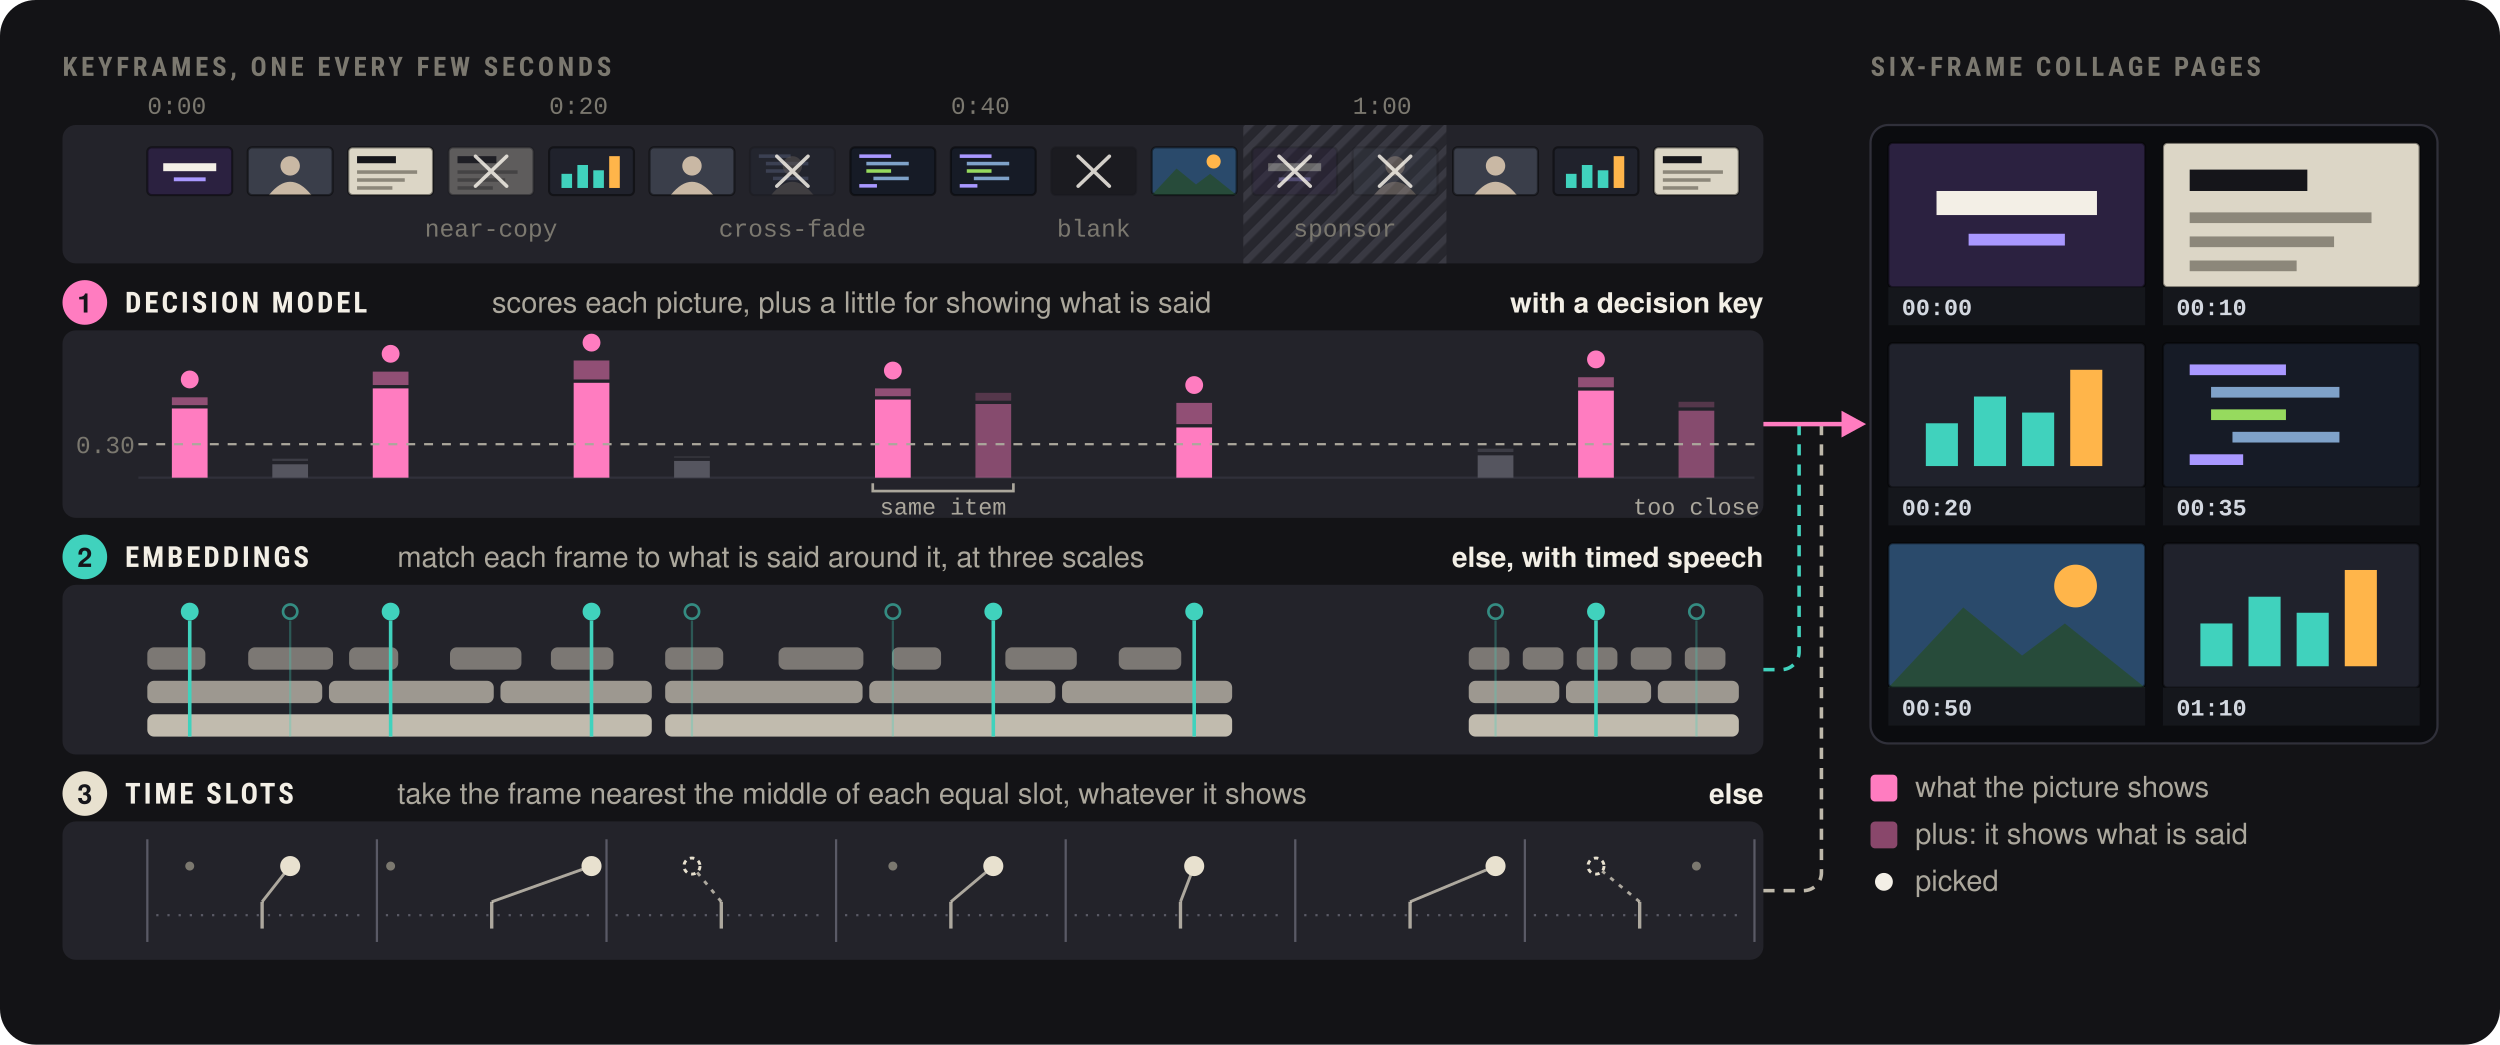
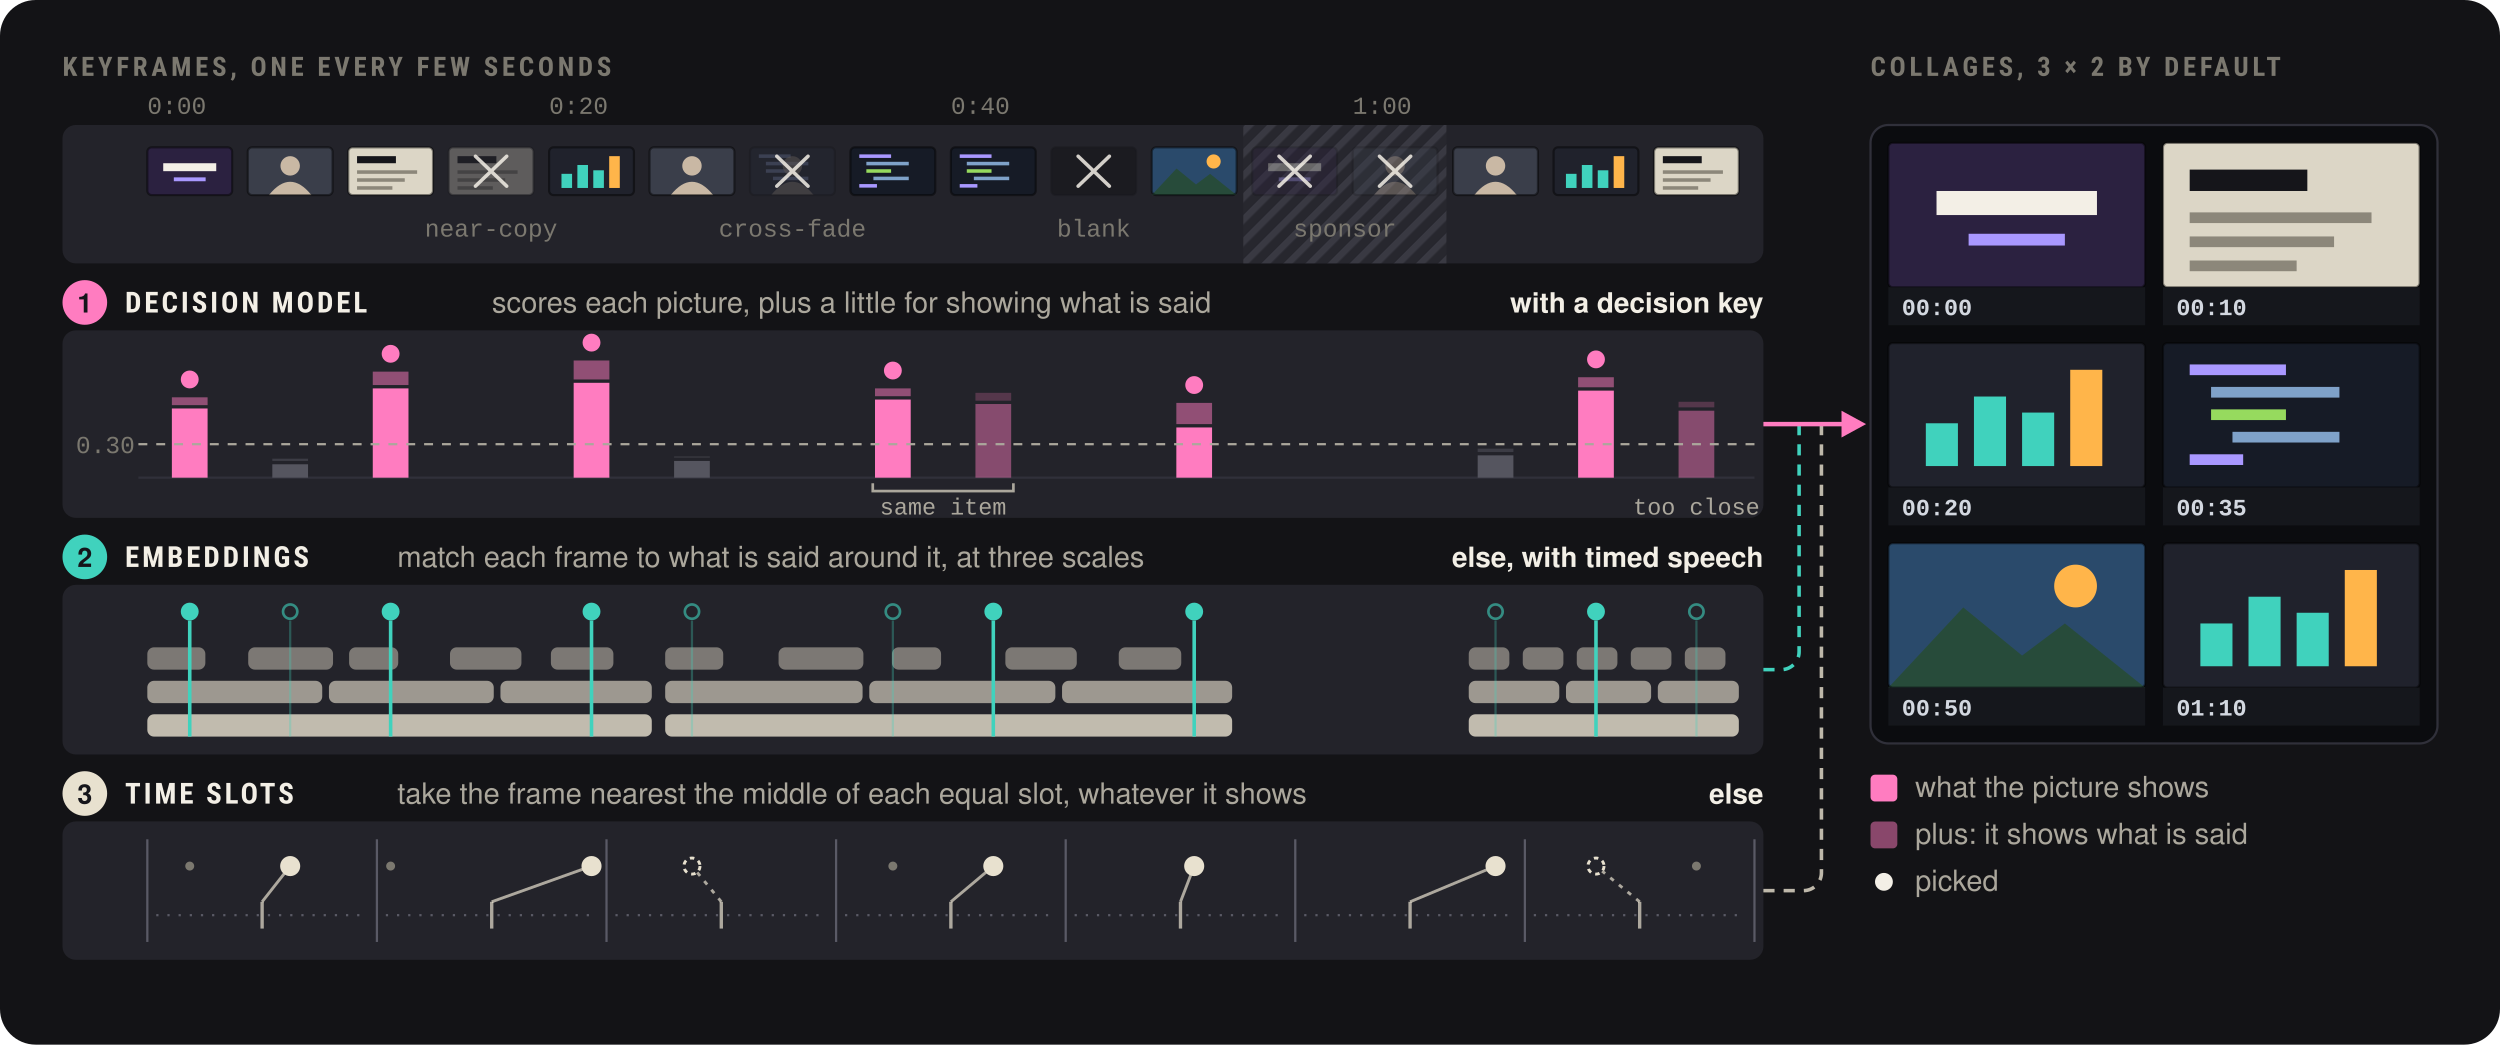
<svg xmlns="http://www.w3.org/2000/svg" width="1120" height="468" viewBox="0 0 1120 468" role="img" aria-labelledby="title desc">
  <defs>
    <style>
    .flag { font: 700 15px ui-monospace, 'SF Mono', SFMono-Regular, Menlo, Consolas, 'Liberation Mono', monospace; fill: #F3EFE6; }
    .flag-s { font: 700 13.5px ui-monospace, 'SF Mono', SFMono-Regular, Menlo, Consolas, 'Liberation Mono', monospace; fill: #F3EFE6; }
    .name { font: 700 15px 'Avenir Next', 'Segoe UI', 'Helvetica Neue', Helvetica, Arial, sans-serif; fill: #F3EFE6; }
    .note { font: 500 13px 'Avenir Next', 'Segoe UI', 'Helvetica Neue', Helvetica, Arial, sans-serif; fill: #ABA79C; }
    .note-i { font: 500 13px 'Avenir Next', 'Segoe UI', 'Helvetica Neue', Helvetica, Arial, sans-serif; fill: #F3EFE6; }
    .cap { font: 700 12px 'DIN Alternate', Bahnschrift, 'Avenir Next Condensed', 'Roboto Condensed', 'Arial Narrow', Arial, sans-serif; letter-spacing: 0.14em; fill: #7B786F; }
    .cap-i { font: 700 13px 'DIN Alternate', Bahnschrift, 'Avenir Next Condensed', 'Roboto Condensed', 'Arial Narrow', Arial, sans-serif; letter-spacing: 0.1em; fill: #F3EFE6; }
    .tc { font: 500 11px ui-monospace, 'SF Mono', SFMono-Regular, Menlo, Consolas, 'Liberation Mono', monospace; fill: #7B786F; }
    .tc-i { font: 600 11.5px ui-monospace, 'SF Mono', SFMono-Regular, Menlo, Consolas, 'Liberation Mono', monospace; fill: #F3EFE6; }
    .on { font: 700 11.5px 'Avenir Next', 'Segoe UI', 'Helvetica Neue', Helvetica, Arial, sans-serif; fill: #15151A; }
    .on-m { font: 700 11px ui-monospace, 'SF Mono', SFMono-Regular, Menlo, Consolas, 'Liberation Mono', monospace; fill: #15151A; }
    .lane { fill: #23232A; }
    .panel { fill: #1B1B20; }
    .hair { stroke: #30303A; stroke-width: 1; }

    .badge { font: 800 12px 'Avenir Next', 'Segoe UI', 'Helvetica Neue', Helvetica, Arial, sans-serif; fill: #15151A; }
    .when { font: 600 12.5px 'Avenir Next', 'Segoe UI', 'Helvetica Neue', Helvetica, Arial, sans-serif; fill: #F3EFE6; }
    .tc-s { font: 500 10.5px ui-monospace, 'SF Mono', SFMono-Regular, Menlo, Consolas, 'Liberation Mono', monospace; fill: #ABA79C; }
    .stamp { font: 600 10.5px ui-monospace, 'SF Mono', SFMono-Regular, Menlo, Consolas, 'Liberation Mono', monospace; fill: #D3D8E0; }
  </style>
    <pattern id="hatch" width="7" height="7" patternUnits="userSpaceOnUse" patternTransform="rotate(45)">
      <rect width="7" height="7" fill="#2A2A32" />
      <rect width="3" height="7" fill="#4A4A55" />
    </pattern>
  </defs>
  <rect width="1120" height="468" rx="16" fill="#131316" />
  <g id="keyframes">
    <text x="28" y="34" class="cap">KEYFRAMES, ONE EVERY FEW SECONDS</text>
    <rect x="28" y="56" width="762" height="62" rx="6" fill="#23232A" />
    <text x="66" y="51" class="tc">0:00</text>
    <text x="246" y="51" class="tc">0:20</text>
    <text x="426" y="51" class="tc">0:40</text>
    <text x="606" y="51" class="tc">1:00</text>
    <rect x="557" y="56" width="91" height="62" fill="url(#hatch)" opacity="0.55" />
    <g transform="translate(66 66)">
      <rect x="0" y="0" width="38" height="21.4" rx="2" fill="#2B2140" />
      <rect x="7.125" y="7.125" width="23.75" height="3.562" fill="#F3EFE6" />
      <rect x="11.875" y="13.458" width="14.25" height="1.742" fill="#A998FF" />
      <rect x="0" y="0" width="38" height="21.4" rx="2" fill="none" stroke="#000" stroke-opacity="0.45" />
    </g>
    <g transform="translate(111 66)">
      <rect x="0" y="0" width="38" height="21.4" rx="2" fill="#3A3E4A" />
      <circle cx="19" cy="8.312" r="4.354" fill="#C9B8A4" />
      <path d="M9.5 21.375 Q19 9.5 28.5 21.375 Z" fill="#C9B8A4" />
      <rect x="0" y="0" width="38" height="21.4" rx="2" fill="none" stroke="#000" stroke-opacity="0.45" />
    </g>
    <g transform="translate(156 66)">
      <rect x="0" y="0" width="38" height="21.4" rx="2" fill="#DCD6C6" />
      <rect x="3.958" y="3.958" width="17.417" height="3.167" fill="#15151A" />
      <rect x="3.958" y="10.292" width="26.917" height="1.583" fill="#8C877A" />
      <rect x="3.958" y="13.854" width="21.375" height="1.583" fill="#8C877A" />
      <rect x="3.958" y="17.417" width="15.833" height="1.583" fill="#8C877A" />
      <rect x="0" y="0" width="38" height="21.4" rx="2" fill="none" stroke="#000" stroke-opacity="0.45" />
    </g>
    <g opacity="0.32">
      <g transform="translate(201 66)">
        <rect x="0" y="0" width="38" height="21.4" rx="2" fill="#DCD6C6" />
        <rect x="3.958" y="3.958" width="17.417" height="3.167" fill="#15151A" />
        <rect x="3.958" y="10.292" width="26.917" height="1.583" fill="#8C877A" />
        <rect x="3.958" y="13.854" width="21.375" height="1.583" fill="#8C877A" />
        <rect x="3.958" y="17.417" width="15.833" height="1.583" fill="#8C877A" />
        <rect x="0" y="0" width="38" height="21.4" rx="2" fill="none" stroke="#000" stroke-opacity="0.45" />
      </g>
    </g>
    <path d="M213 70 l14 13.4 M227 70 l-14 13.4" stroke="#F3EFE6" stroke-width="1.6" stroke-linecap="round" opacity="0.85" />
    <text x="220" y="106" class="tc" text-anchor="middle">near-copy</text>
    <g transform="translate(246 66)">
      <rect x="0" y="0" width="38" height="21.4" rx="2" fill="#20222C" />
      <rect x="5.542" y="11.875" width="4.75" height="6.333" fill="#40D2BD" />
      <rect x="12.667" y="7.917" width="4.75" height="10.292" fill="#40D2BD" />
      <rect x="19.792" y="10.292" width="4.75" height="7.917" fill="#40D2BD" />
      <rect x="26.917" y="3.958" width="4.75" height="14.25" fill="#FFB54A" />
      <rect x="0" y="0" width="38" height="21.4" rx="2" fill="none" stroke="#000" stroke-opacity="0.45" />
    </g>
    <g transform="translate(291 66)">
      <rect x="0" y="0" width="38" height="21.4" rx="2" fill="#3A3E4A" />
      <circle cx="19" cy="8.312" r="4.354" fill="#C9B8A4" />
      <path d="M9.5 21.375 Q19 9.5 28.5 21.375 Z" fill="#C9B8A4" />
      <rect x="0" y="0" width="38" height="21.4" rx="2" fill="none" stroke="#000" stroke-opacity="0.45" />
    </g>
    <g opacity="0.32">
      <g transform="translate(336 66)">
        <rect x="0" y="0" width="38" height="21.4" rx="2" fill="#232836" />
        <rect x="3.958" y="3.167" width="14.25" height="1.583" fill="#6E7FA6" />
        <rect x="7.125" y="6.492" width="19" height="1.583" fill="#6E7FA6" />
        <rect x="7.125" y="9.817" width="11.083" height="1.583" fill="#6E7FA6" />
        <rect x="10.292" y="13.142" width="15.833" height="1.583" fill="#6E7FA6" />
        <g opacity="0.55">
          <circle cx="19" cy="8.312" r="4.354" fill="#C9B8A4" />
          <path d="M9.5 21.375 Q19 9.5 28.5 21.375 Z" fill="#C9B8A4" />
        </g>
        <rect x="0" y="0" width="38" height="21.4" rx="2" fill="none" stroke="#000" stroke-opacity="0.45" />
      </g>
    </g>
    <path d="M348 70 l14 13.4 M362 70 l-14 13.4" stroke="#F3EFE6" stroke-width="1.6" stroke-linecap="round" opacity="0.85" />
    <text x="355" y="106" class="tc" text-anchor="middle">cross-fade</text>
    <g transform="translate(381 66)">
      <rect x="0" y="0" width="38" height="21.4" rx="2" fill="#161B26" />
      <rect x="3.958" y="3.167" width="14.25" height="1.583" fill="#A998FF" />
      <rect x="7.125" y="6.492" width="19" height="1.583" fill="#7FA2C9" />
      <rect x="7.125" y="9.817" width="11.083" height="1.583" fill="#96DA5E" />
      <rect x="10.292" y="13.142" width="15.833" height="1.583" fill="#7FA2C9" />
      <rect x="3.958" y="16.467" width="7.917" height="1.583" fill="#A998FF" />
      <rect x="0" y="0" width="38" height="21.4" rx="2" fill="none" stroke="#000" stroke-opacity="0.45" />
    </g>
    <g transform="translate(426 66)">
      <rect x="0" y="0" width="38" height="21.4" rx="2" fill="#161B26" />
      <rect x="3.958" y="3.167" width="14.25" height="1.583" fill="#A998FF" />
      <rect x="7.125" y="6.492" width="19" height="1.583" fill="#7FA2C9" />
      <rect x="7.125" y="9.817" width="11.083" height="1.583" fill="#96DA5E" />
      <rect x="10.292" y="13.142" width="15.833" height="1.583" fill="#7FA2C9" />
      <rect x="3.958" y="16.467" width="7.917" height="1.583" fill="#A998FF" />
      <rect x="0" y="0" width="38" height="21.4" rx="2" fill="none" stroke="#000" stroke-opacity="0.45" />
    </g>
    <g opacity="0.32">
      <g transform="translate(471 66)">
        <rect x="0" y="0" width="38" height="21.4" rx="2" fill="#08080A" />
        <rect x="0" y="0" width="38" height="21.4" rx="2" fill="none" stroke="#000" stroke-opacity="0.45" />
      </g>
    </g>
    <path d="M483 70 l14 13.4 M497 70 l-14 13.4" stroke="#F3EFE6" stroke-width="1.6" stroke-linecap="round" opacity="0.85" />
    <text x="490" y="106" class="tc" text-anchor="middle">blank</text>
    <g transform="translate(516 66)">
      <rect x="0" y="0" width="38" height="21.4" rx="2" fill="#2A4A6B" />
      <circle cx="27.708" cy="6.333" r="3.167" fill="#FFB54A" />
      <path d="M0 21.375 L11.083 9.5 L19.792 16.625 L26.125 11.875 L38 21.375 Z" fill="#274B3A" />
      <rect x="0" y="0" width="38" height="21.4" rx="2" fill="none" stroke="#000" stroke-opacity="0.45" />
    </g>
    <g opacity="0.32">
      <g transform="translate(561 66)">
        <rect x="0" y="0" width="38" height="21.4" rx="2" fill="#2B2140" />
        <rect x="7.125" y="7.125" width="23.75" height="3.562" fill="#F3EFE6" />
        <rect x="11.875" y="13.458" width="14.25" height="1.742" fill="#A998FF" />
        <rect x="0" y="0" width="38" height="21.4" rx="2" fill="none" stroke="#000" stroke-opacity="0.45" />
      </g>
    </g>
    <path d="M573 70 l14 13.4 M587 70 l-14 13.4" stroke="#F3EFE6" stroke-width="1.6" stroke-linecap="round" opacity="0.85" />
    <g opacity="0.32">
      <g transform="translate(606 66)">
        <rect x="0" y="0" width="38" height="21.4" rx="2" fill="#3A3E4A" />
        <circle cx="19" cy="8.312" r="4.354" fill="#C9B8A4" />
        <path d="M9.5 21.375 Q19 9.5 28.5 21.375 Z" fill="#C9B8A4" />
        <rect x="0" y="0" width="38" height="21.4" rx="2" fill="none" stroke="#000" stroke-opacity="0.45" />
      </g>
    </g>
    <path d="M618 70 l14 13.4 M632 70 l-14 13.4" stroke="#F3EFE6" stroke-width="1.6" stroke-linecap="round" opacity="0.85" />
    <g transform="translate(651 66)">
      <rect x="0" y="0" width="38" height="21.4" rx="2" fill="#3A3E4A" />
      <circle cx="19" cy="8.312" r="4.354" fill="#C9B8A4" />
      <path d="M9.5 21.375 Q19 9.5 28.5 21.375 Z" fill="#C9B8A4" />
      <rect x="0" y="0" width="38" height="21.4" rx="2" fill="none" stroke="#000" stroke-opacity="0.45" />
    </g>
    <g transform="translate(696 66)">
      <rect x="0" y="0" width="38" height="21.4" rx="2" fill="#20222C" />
      <rect x="5.542" y="11.875" width="4.75" height="6.333" fill="#40D2BD" />
      <rect x="12.667" y="7.917" width="4.75" height="10.292" fill="#40D2BD" />
      <rect x="19.792" y="10.292" width="4.75" height="7.917" fill="#40D2BD" />
      <rect x="26.917" y="3.958" width="4.75" height="14.25" fill="#FFB54A" />
      <rect x="0" y="0" width="38" height="21.4" rx="2" fill="none" stroke="#000" stroke-opacity="0.45" />
    </g>
    <g transform="translate(741 66)">
      <rect x="0" y="0" width="38" height="21.4" rx="2" fill="#DCD6C6" />
      <rect x="3.958" y="3.958" width="17.417" height="3.167" fill="#15151A" />
      <rect x="3.958" y="10.292" width="26.917" height="1.583" fill="#8C877A" />
      <rect x="3.958" y="13.854" width="21.375" height="1.583" fill="#8C877A" />
      <rect x="3.958" y="17.417" width="15.833" height="1.583" fill="#8C877A" />
      <rect x="0" y="0" width="38" height="21.4" rx="2" fill="none" stroke="#000" stroke-opacity="0.45" />
    </g>
    <text x="602.5" y="106" class="tc" text-anchor="middle">sponsor</text>
  </g>
  <g id="route-decision">
    <circle cx="38" cy="135.5" r="10" fill="#FF7CC0" />
    <text x="38" y="140" class="badge" text-anchor="middle">1</text>
    <text x="56" y="140" class="cap-i">DECISION MODEL</text>
    <text x="220.4" y="140" class="note">scores each picture, plus a little for showing what is said</text>
    <text x="790" y="140" class="when" text-anchor="end">with a decision key</text>
    <rect x="28" y="148" width="762" height="84" rx="6" fill="#23232A" />
    <text x="34" y="203" class="tc">0.30</text>
    <line x1="62" y1="214" x2="786" y2="214" stroke="#30303A" stroke-width="1" />
    <g>
      <rect x="77" y="183" width="16" height="31" fill="#FF7CC0" />
      <rect x="77" y="178" width="16" height="3.5" fill="#FF7CC0" opacity="0.5" />
    </g>
    <circle cx="85" cy="170" r="4" fill="#FF7CC0" />
    <g>
      <rect x="122" y="208" width="16" height="6" fill="#55555F" />
      <rect x="122" y="205.5" width="16" height="1" fill="#55555F" opacity="0.5" />
    </g>
    <g>
      <rect x="167" y="174" width="16" height="40" fill="#FF7CC0" />
      <rect x="167" y="166.5" width="16" height="6" fill="#FF7CC0" opacity="0.5" />
    </g>
    <circle cx="175" cy="158.5" r="4" fill="#FF7CC0" />
    <g>
      <rect x="257" y="171.5" width="16" height="42.5" fill="#FF7CC0" />
      <rect x="257" y="161.5" width="16" height="8.5" fill="#FF7CC0" opacity="0.5" />
    </g>
    <circle cx="265" cy="153.5" r="4" fill="#FF7CC0" />
    <g>
      <rect x="302" y="206.5" width="16" height="7.5" fill="#55555F" />
      <rect x="302" y="204.5" width="16" height="0.5" fill="#55555F" opacity="0.5" />
    </g>
    <g>
      <rect x="392" y="179" width="16" height="35" fill="#FF7CC0" />
      <rect x="392" y="174" width="16" height="3.5" fill="#FF7CC0" opacity="0.5" />
    </g>
    <circle cx="400" cy="166" r="4" fill="#FF7CC0" />
    <g opacity="0.45">
      <rect x="437" y="181" width="16" height="33" fill="#FF7CC0" />
      <rect x="437" y="176" width="16" height="3.5" fill="#FF7CC0" opacity="0.5" />
    </g>
    <g>
      <rect x="527" y="191.5" width="16" height="22.5" fill="#FF7CC0" />
      <rect x="527" y="180.5" width="16" height="9.5" fill="#FF7CC0" opacity="0.5" />
    </g>
    <circle cx="535" cy="172.5" r="4" fill="#FF7CC0" />
    <g>
      <rect x="662" y="204" width="16" height="10" fill="#55555F" />
      <rect x="662" y="201" width="16" height="1.5" fill="#55555F" opacity="0.5" />
    </g>
    <g>
      <rect x="707" y="175" width="16" height="39" fill="#FF7CC0" />
      <rect x="707" y="169" width="16" height="4.5" fill="#FF7CC0" opacity="0.5" />
    </g>
    <circle cx="715" cy="161" r="4" fill="#FF7CC0" />
    <g opacity="0.45">
      <rect x="752" y="184" width="16" height="30" fill="#FF7CC0" />
      <rect x="752" y="180" width="16" height="2.5" fill="#FF7CC0" opacity="0.5" />
    </g>
    <line x1="62" y1="199" x2="786" y2="199" stroke="#ABA79C" stroke-width="1" stroke-dasharray="4 4" />
    <path d="M391 216.5 v3.5 h63 v-3.5" fill="none" stroke="#ABA79C" stroke-width="1.2" />
    <text x="422.5" y="230.5" class="tc-s" text-anchor="middle">same item</text>
    <text x="760" y="230.5" class="tc-s" text-anchor="middle">too close</text>
  </g>
  <g id="route-embeddings">
    <circle cx="38" cy="249.5" r="10" fill="#40D2BD" />
    <text x="38" y="254" class="badge" text-anchor="middle">2</text>
    <text x="56" y="254" class="cap-i">EMBEDDINGS</text>
    <text x="178" y="254" class="note">match each frame to what is said around it, at three scales</text>
    <text x="790" y="254" class="when" text-anchor="end">else, with timed speech</text>
    <rect x="28" y="262" width="762" height="76" rx="6" fill="#23232A" />
    <rect x="66" y="320" width="226" height="10" rx="3" fill="#E8E1CF" opacity="0.8" />
    <rect x="66" y="305" width="78.36" height="10" rx="3" fill="#E8E1CF" opacity="0.62" />
    <rect x="147.36" y="305" width="73.84" height="10" rx="3" fill="#E8E1CF" opacity="0.62" />
    <rect x="224.2" y="305" width="67.8" height="10" rx="3" fill="#E8E1CF" opacity="0.62" />
    <rect x="66" y="290" width="26" height="10" rx="3" fill="#E8E1CF" opacity="0.45" />
    <rect x="111.2" y="290" width="38" height="10" rx="3" fill="#E8E1CF" opacity="0.45" />
    <rect x="156.4" y="290" width="22" height="10" rx="3" fill="#E8E1CF" opacity="0.45" />
    <rect x="201.6" y="290" width="32" height="10" rx="3" fill="#E8E1CF" opacity="0.45" />
    <rect x="246.8" y="290" width="28" height="10" rx="3" fill="#E8E1CF" opacity="0.45" />
    <rect x="298" y="320" width="254" height="10" rx="3" fill="#E8E1CF" opacity="0.8" />
    <rect x="298" y="305" width="88.44" height="10" rx="3" fill="#E8E1CF" opacity="0.62" />
    <rect x="389.44" y="305" width="83.36" height="10" rx="3" fill="#E8E1CF" opacity="0.62" />
    <rect x="475.8" y="305" width="76.2" height="10" rx="3" fill="#E8E1CF" opacity="0.62" />
    <rect x="298" y="290" width="26" height="10" rx="3" fill="#E8E1CF" opacity="0.45" />
    <rect x="348.8" y="290" width="38" height="10" rx="3" fill="#E8E1CF" opacity="0.45" />
    <rect x="399.6" y="290" width="22" height="10" rx="3" fill="#E8E1CF" opacity="0.45" />
    <rect x="450.4" y="290" width="32" height="10" rx="3" fill="#E8E1CF" opacity="0.45" />
    <rect x="501.2" y="290" width="28" height="10" rx="3" fill="#E8E1CF" opacity="0.45" />
    <rect x="658" y="320" width="121" height="10" rx="3" fill="#E8E1CF" opacity="0.8" />
    <rect x="658" y="305" width="40.56" height="10" rx="3" fill="#E8E1CF" opacity="0.62" />
    <rect x="701.56" y="305" width="38.14" height="10" rx="3" fill="#E8E1CF" opacity="0.62" />
    <rect x="742.7" y="305" width="36.3" height="10" rx="3" fill="#E8E1CF" opacity="0.62" />
    <rect x="658" y="290" width="18.2" height="10" rx="3" fill="#E8E1CF" opacity="0.45" />
    <rect x="682.2" y="290" width="18.2" height="10" rx="3" fill="#E8E1CF" opacity="0.45" />
    <rect x="706.4" y="290" width="18.2" height="10" rx="3" fill="#E8E1CF" opacity="0.45" />
    <rect x="730.6" y="290" width="18.2" height="10" rx="3" fill="#E8E1CF" opacity="0.45" />
    <rect x="754.8" y="290" width="18.2" height="10" rx="3" fill="#E8E1CF" opacity="0.45" />
    <line x1="85" y1="278" x2="85" y2="330" stroke="#40D2BD" stroke-width="1.6" />
    <circle cx="85" cy="274" r="4" fill="#40D2BD" />
    <line x1="130" y1="278" x2="130" y2="330" stroke="#40D2BD" stroke-width="1" opacity="0.3" />
    <circle cx="130" cy="274" r="3.2" fill="#23232A" stroke="#40D2BD" stroke-width="1.2" opacity="0.6" />
    <line x1="175" y1="278" x2="175" y2="330" stroke="#40D2BD" stroke-width="1.6" />
    <circle cx="175" cy="274" r="4" fill="#40D2BD" />
    <line x1="265" y1="278" x2="265" y2="330" stroke="#40D2BD" stroke-width="1.6" />
    <circle cx="265" cy="274" r="4" fill="#40D2BD" />
    <line x1="310" y1="278" x2="310" y2="330" stroke="#40D2BD" stroke-width="1" opacity="0.3" />
    <circle cx="310" cy="274" r="3.2" fill="#23232A" stroke="#40D2BD" stroke-width="1.2" opacity="0.6" />
    <line x1="400" y1="278" x2="400" y2="330" stroke="#40D2BD" stroke-width="1" opacity="0.3" />
    <circle cx="400" cy="274" r="3.2" fill="#23232A" stroke="#40D2BD" stroke-width="1.2" opacity="0.6" />
    <line x1="445" y1="278" x2="445" y2="330" stroke="#40D2BD" stroke-width="1.6" />
    <circle cx="445" cy="274" r="4" fill="#40D2BD" />
    <line x1="535" y1="278" x2="535" y2="330" stroke="#40D2BD" stroke-width="1.6" />
    <circle cx="535" cy="274" r="4" fill="#40D2BD" />
    <line x1="670" y1="278" x2="670" y2="330" stroke="#40D2BD" stroke-width="1" opacity="0.3" />
    <circle cx="670" cy="274" r="3.2" fill="#23232A" stroke="#40D2BD" stroke-width="1.2" opacity="0.6" />
    <line x1="715" y1="278" x2="715" y2="330" stroke="#40D2BD" stroke-width="1.6" />
    <circle cx="715" cy="274" r="4" fill="#40D2BD" />
    <line x1="760" y1="278" x2="760" y2="330" stroke="#40D2BD" stroke-width="1" opacity="0.3" />
    <circle cx="760" cy="274" r="3.2" fill="#23232A" stroke="#40D2BD" stroke-width="1.2" opacity="0.6" />
  </g>
  <g id="route-slots">
    <circle cx="38" cy="355.5" r="10" fill="#E8E1CF" />
    <text x="38" y="360" class="badge" text-anchor="middle">3</text>
    <text x="56" y="360" class="cap-i">TIME SLOTS</text>
    <text x="178" y="360" class="note">take the frame nearest the middle of each equal slot, whatever it shows</text>
    <text x="790" y="360" class="when" text-anchor="end">else</text>
    <rect x="28" y="368" width="762" height="62" rx="6" fill="#23232A" />
    <line x1="66" y1="376" x2="66" y2="422" stroke="#5A5A66" stroke-width="1" />
    <line x1="117.429" y1="404" x2="117.429" y2="416" stroke="#E8E1CF" stroke-width="1.5" opacity="0.7" />
    <line x1="70" y1="410" x2="164.857" y2="410" stroke="#5A5A66" stroke-width="1" stroke-dasharray="1 4" />
    <line x1="168.857" y1="376" x2="168.857" y2="422" stroke="#5A5A66" stroke-width="1" />
    <line x1="220.286" y1="404" x2="220.286" y2="416" stroke="#E8E1CF" stroke-width="1.5" opacity="0.7" />
    <line x1="172.857" y1="410" x2="267.714" y2="410" stroke="#5A5A66" stroke-width="1" stroke-dasharray="1 4" />
    <line x1="271.714" y1="376" x2="271.714" y2="422" stroke="#5A5A66" stroke-width="1" />
    <line x1="323.143" y1="404" x2="323.143" y2="416" stroke="#E8E1CF" stroke-width="1.5" opacity="0.7" />
    <line x1="275.714" y1="410" x2="370.571" y2="410" stroke="#5A5A66" stroke-width="1" stroke-dasharray="1 4" />
    <line x1="374.571" y1="376" x2="374.571" y2="422" stroke="#5A5A66" stroke-width="1" />
    <line x1="426" y1="404" x2="426" y2="416" stroke="#E8E1CF" stroke-width="1.5" opacity="0.7" />
    <line x1="378.571" y1="410" x2="473.429" y2="410" stroke="#5A5A66" stroke-width="1" stroke-dasharray="1 4" />
    <line x1="477.429" y1="376" x2="477.429" y2="422" stroke="#5A5A66" stroke-width="1" />
    <line x1="528.857" y1="404" x2="528.857" y2="416" stroke="#E8E1CF" stroke-width="1.5" opacity="0.7" />
    <line x1="481.429" y1="410" x2="576.286" y2="410" stroke="#5A5A66" stroke-width="1" stroke-dasharray="1 4" />
    <line x1="580.286" y1="376" x2="580.286" y2="422" stroke="#5A5A66" stroke-width="1" />
    <line x1="631.714" y1="404" x2="631.714" y2="416" stroke="#E8E1CF" stroke-width="1.5" opacity="0.7" />
    <line x1="584.286" y1="410" x2="679.143" y2="410" stroke="#5A5A66" stroke-width="1" stroke-dasharray="1 4" />
    <line x1="683.143" y1="376" x2="683.143" y2="422" stroke="#5A5A66" stroke-width="1" />
    <line x1="734.571" y1="404" x2="734.571" y2="416" stroke="#E8E1CF" stroke-width="1.5" opacity="0.7" />
    <line x1="687.143" y1="410" x2="782" y2="410" stroke="#5A5A66" stroke-width="1" stroke-dasharray="1 4" />
    <line x1="786" y1="376" x2="786" y2="422" stroke="#5A5A66" stroke-width="1" />
    <path d="M117.429 404 L130 388" stroke="#E8E1CF" stroke-width="1.3" fill="none" opacity="0.7" />
    <path d="M220.286 404 L265 388" stroke="#E8E1CF" stroke-width="1.3" fill="none" opacity="0.7" />
    <path d="M323.143 404 L310 388" stroke="#E8E1CF" stroke-width="1.3" fill="none" opacity="0.7" stroke-dasharray="2 3" />
    <path d="M426 404 L445 388" stroke="#E8E1CF" stroke-width="1.3" fill="none" opacity="0.7" />
    <path d="M528.857 404 L535 388" stroke="#E8E1CF" stroke-width="1.3" fill="none" opacity="0.7" />
    <path d="M631.714 404 L670 388" stroke="#E8E1CF" stroke-width="1.3" fill="none" opacity="0.7" />
    <path d="M734.571 404 L715 388" stroke="#E8E1CF" stroke-width="1.3" fill="none" opacity="0.7" stroke-dasharray="2 3" />
    <circle cx="85" cy="388" r="2" fill="#7B786F" />
    <circle cx="130" cy="388" r="4.5" fill="#E8E1CF" />
    <circle cx="175" cy="388" r="2" fill="#7B786F" />
    <circle cx="265" cy="388" r="4.5" fill="#E8E1CF" />
    <circle cx="310" cy="388" r="3.6" fill="#23232A" stroke="#E8E1CF" stroke-width="1.3" stroke-dasharray="2 2" />
    <circle cx="400" cy="388" r="2" fill="#7B786F" />
    <circle cx="445" cy="388" r="4.5" fill="#E8E1CF" />
    <circle cx="535" cy="388" r="4.5" fill="#E8E1CF" />
    <circle cx="670" cy="388" r="4.5" fill="#E8E1CF" />
    <circle cx="715" cy="388" r="3.6" fill="#23232A" stroke="#E8E1CF" stroke-width="1.3" stroke-dasharray="2 2" />
    <circle cx="760" cy="388" r="2" fill="#7B786F" />
  </g>
  <g id="collage">
-     <text x="838" y="34" class="cap">SIX-FRAME COLLAGE PAGES</text>
+     <text x="838" y="34" class="cap">COLLAGES, 3 × 2 BY DEFAULT</text>
    <path d="M790 300 H798 a8 8 0 0 0 8 -8 V190" fill="none" stroke="#40D2BD" stroke-width="1.6" stroke-dasharray="5 4.044" />
    <path d="M790 399 H808 a8 8 0 0 0 8 -8 V190" fill="none" stroke="#E8E1CF" stroke-width="1.6" stroke-dasharray="5 4.063" opacity="0.8" />
    <path d="M790 190 H826" fill="none" stroke="#FF7CC0" stroke-width="2" />
    <path d="M836 190 l-11 -6 v12 z" fill="#FF7CC0" />
    <rect x="838" y="56" width="254" height="277.062" rx="8" fill="#0B0C0F" stroke="#30303A" stroke-width="1" />
    <g transform="translate(846 64)">
      <rect x="0" y="0" width="115" height="64.688" rx="2" fill="#2B2140" />
      <rect x="21.562" y="21.562" width="71.875" height="10.781" fill="#F3EFE6" />
      <rect x="35.938" y="40.729" width="43.125" height="5.271" fill="#A998FF" />
      <rect x="0" y="0" width="115" height="64.688" rx="2" fill="none" stroke="#000" stroke-opacity="0.45" />
    </g>
    <rect x="846" y="128.688" width="115" height="17" fill="#15171C" />
    <text x="852" y="141.188" class="stamp">00:00</text>
    <g transform="translate(969 64)">
      <rect x="0" y="0" width="115" height="64.688" rx="2" fill="#DCD6C6" />
      <rect x="11.979" y="11.979" width="52.708" height="9.583" fill="#15151A" />
      <rect x="11.979" y="31.146" width="81.458" height="4.792" fill="#8C877A" />
      <rect x="11.979" y="41.927" width="64.688" height="4.792" fill="#8C877A" />
      <rect x="11.979" y="52.708" width="47.917" height="4.792" fill="#8C877A" />
      <rect x="0" y="0" width="115" height="64.688" rx="2" fill="none" stroke="#000" stroke-opacity="0.45" />
    </g>
    <rect x="969" y="128.688" width="115" height="17" fill="#15171C" />
    <text x="975" y="141.188" class="stamp">00:10</text>
    <g transform="translate(846 153.688)">
      <rect x="0" y="0" width="115" height="64.688" rx="2" fill="#20222C" />
      <rect x="16.771" y="35.938" width="14.375" height="19.167" fill="#40D2BD" />
      <rect x="38.333" y="23.958" width="14.375" height="31.146" fill="#40D2BD" />
      <rect x="59.896" y="31.146" width="14.375" height="23.958" fill="#40D2BD" />
      <rect x="81.458" y="11.979" width="14.375" height="43.125" fill="#FFB54A" />
      <rect x="0" y="0" width="115" height="64.688" rx="2" fill="none" stroke="#000" stroke-opacity="0.45" />
    </g>
    <rect x="846" y="218.375" width="115" height="17" fill="#15171C" />
    <text x="852" y="230.875" class="stamp">00:20</text>
    <g transform="translate(969 153.688)">
      <rect x="0" y="0" width="115" height="64.688" rx="2" fill="#161B26" />
      <rect x="11.979" y="9.583" width="43.125" height="4.792" fill="#A998FF" />
      <rect x="21.562" y="19.646" width="57.5" height="4.792" fill="#7FA2C9" />
      <rect x="21.562" y="29.708" width="33.542" height="4.792" fill="#96DA5E" />
      <rect x="31.146" y="39.771" width="47.917" height="4.792" fill="#7FA2C9" />
      <rect x="11.979" y="49.833" width="23.958" height="4.792" fill="#A998FF" />
      <rect x="0" y="0" width="115" height="64.688" rx="2" fill="none" stroke="#000" stroke-opacity="0.45" />
    </g>
    <rect x="969" y="218.375" width="115" height="17" fill="#15171C" />
    <text x="975" y="230.875" class="stamp">00:35</text>
    <g transform="translate(846 243.375)">
      <rect x="0" y="0" width="115" height="64.688" rx="2" fill="#2A4A6B" />
      <circle cx="83.854" cy="19.167" r="9.583" fill="#FFB54A" />
      <path d="M0 64.688 L33.542 28.75 L59.896 50.312 L79.062 35.938 L115 64.688 Z" fill="#274B3A" />
      <rect x="0" y="0" width="115" height="64.688" rx="2" fill="none" stroke="#000" stroke-opacity="0.45" />
    </g>
    <rect x="846" y="308.062" width="115" height="17" fill="#15171C" />
    <text x="852" y="320.562" class="stamp">00:50</text>
    <g transform="translate(969 243.375)">
      <rect x="0" y="0" width="115" height="64.688" rx="2" fill="#20222C" />
      <rect x="16.771" y="35.938" width="14.375" height="19.167" fill="#40D2BD" />
      <rect x="38.333" y="23.958" width="14.375" height="31.146" fill="#40D2BD" />
      <rect x="59.896" y="31.146" width="14.375" height="23.958" fill="#40D2BD" />
      <rect x="81.458" y="11.979" width="14.375" height="43.125" fill="#FFB54A" />
      <rect x="0" y="0" width="115" height="64.688" rx="2" fill="none" stroke="#000" stroke-opacity="0.45" />
    </g>
    <rect x="969" y="308.062" width="115" height="17" fill="#15171C" />
    <text x="975" y="320.562" class="stamp">01:10</text>
    <rect x="838" y="347.062" width="12" height="12" rx="2" fill="#FF7CC0" />
    <text x="858" y="357.062" class="note">what the picture shows</text>
    <rect x="838" y="368.062" width="12" height="12" rx="2" fill="#FF7CC0" opacity="0.5" />
    <text x="858" y="378.062" class="note">plus: it shows what is said</text>
    <circle cx="844" cy="395.062" r="4" fill="#F3EFE6" />
    <text x="858" y="399.062" class="note">picked</text>
  </g>
</svg>
